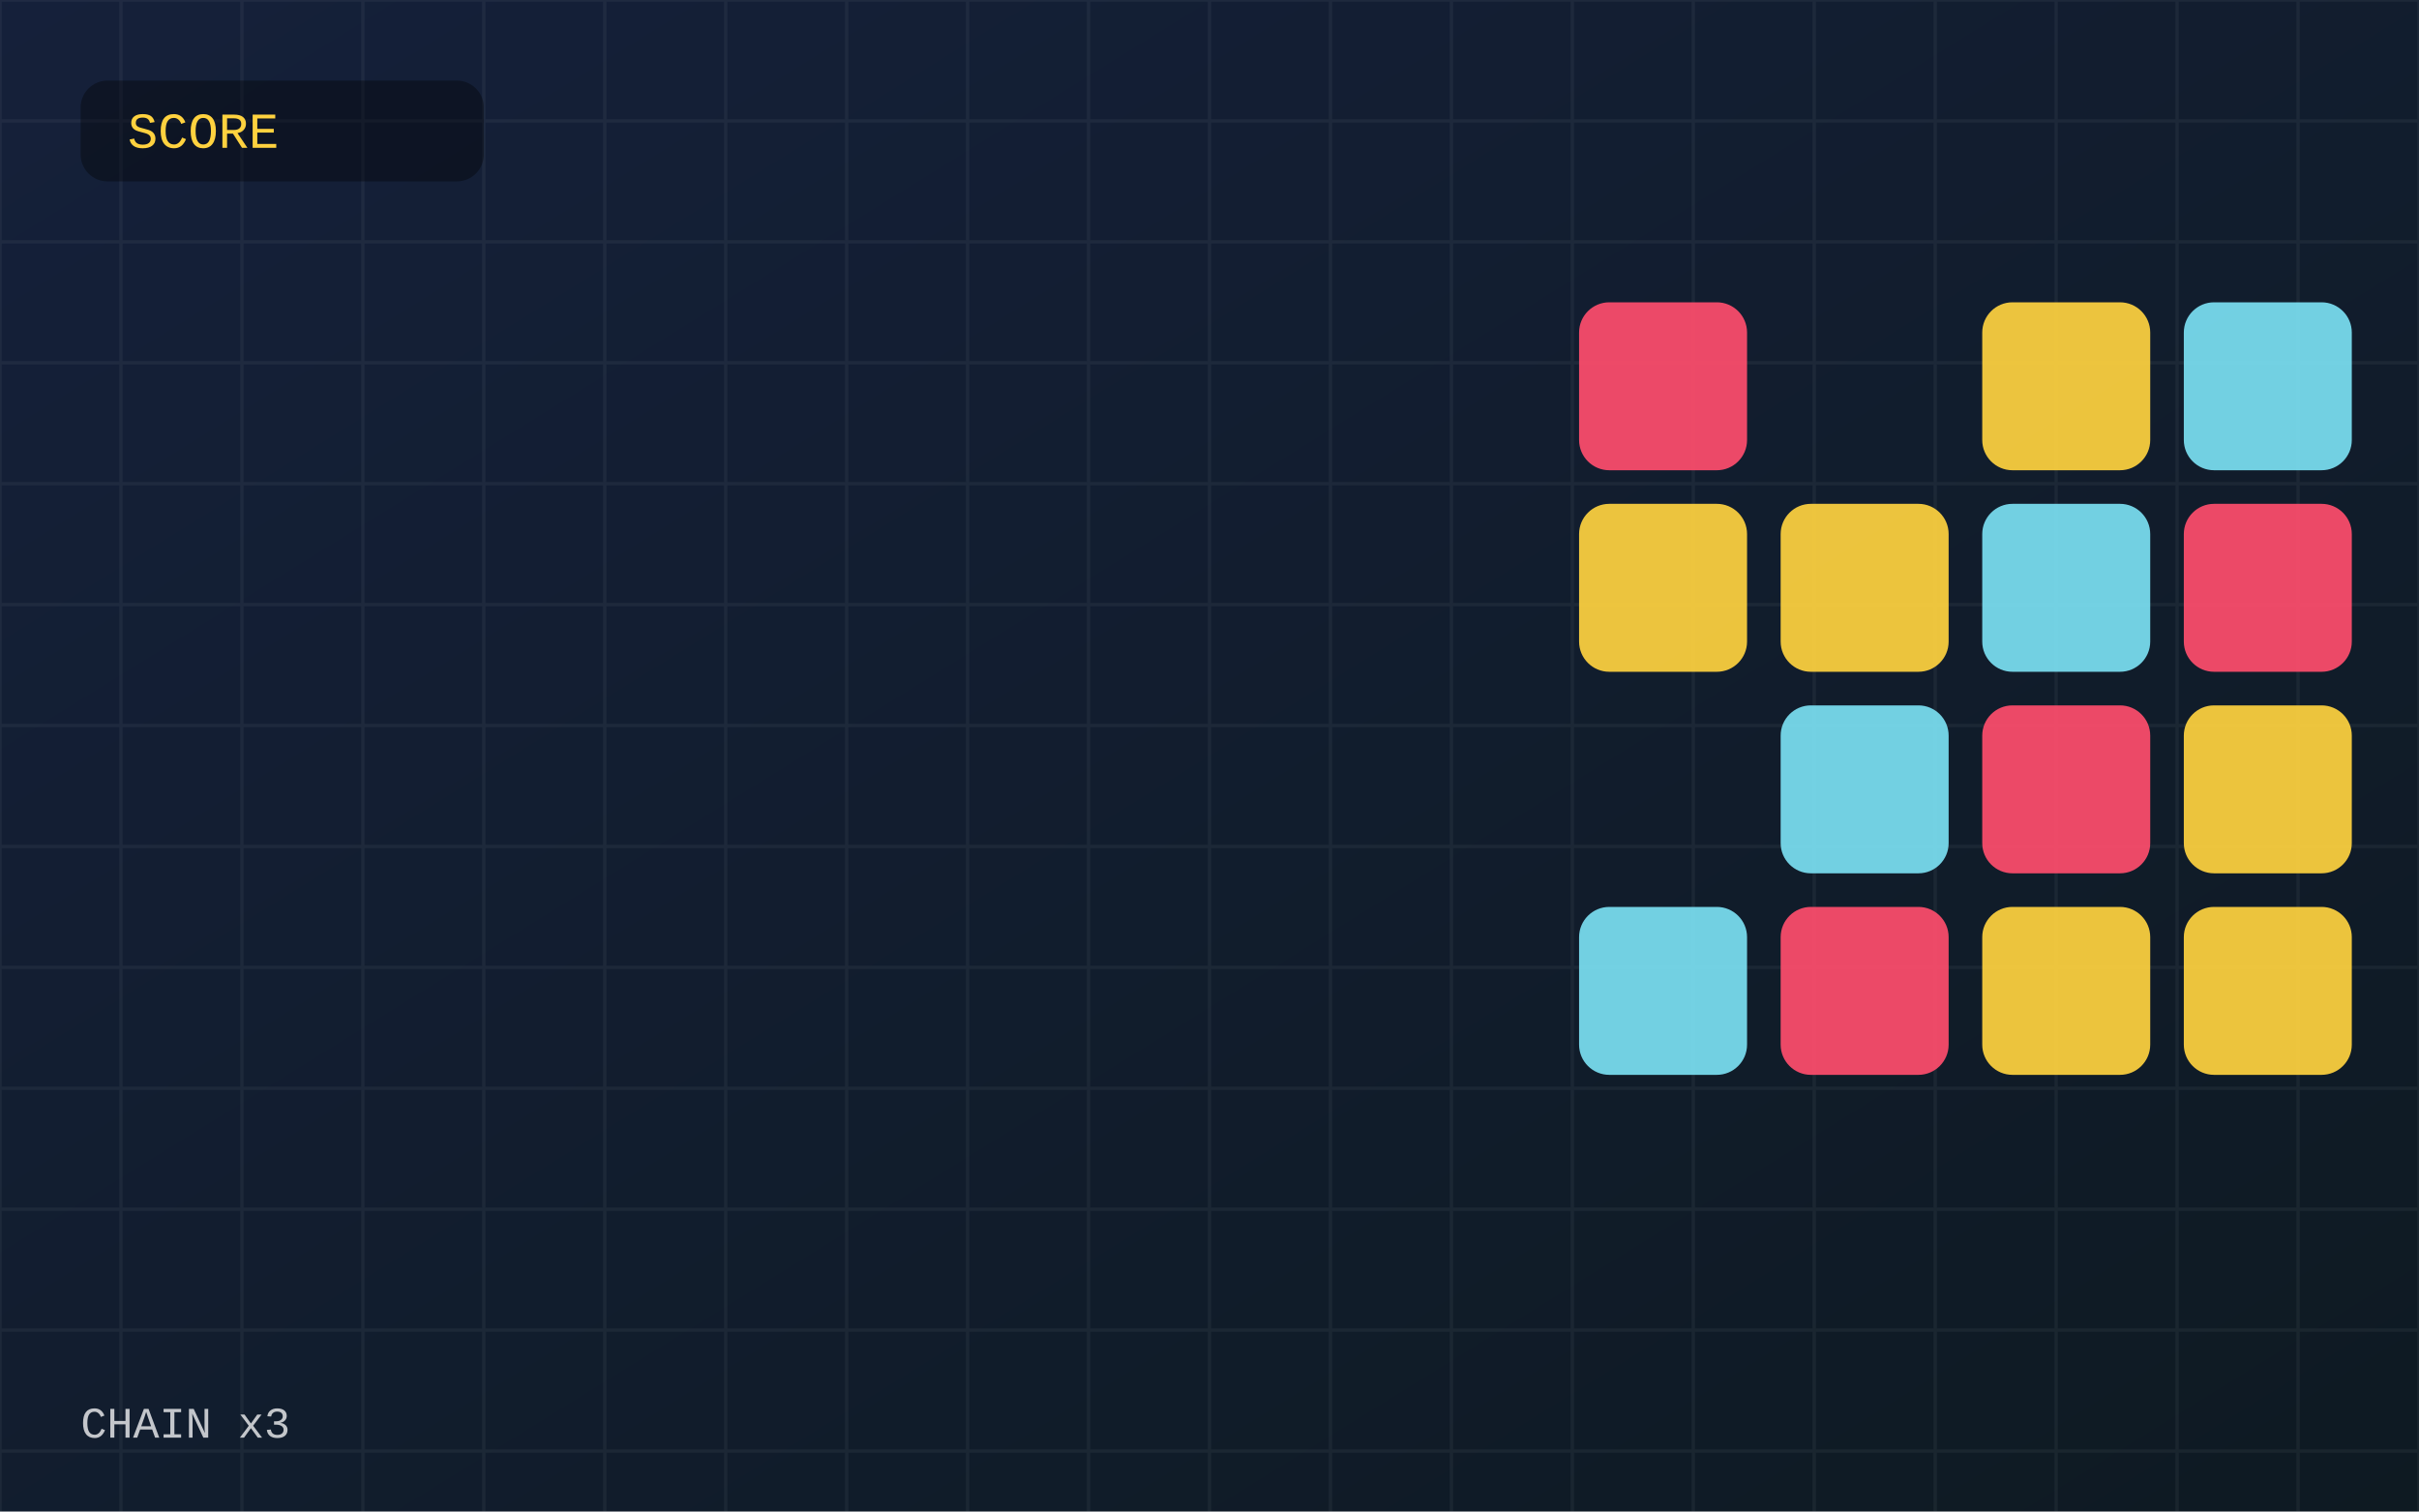
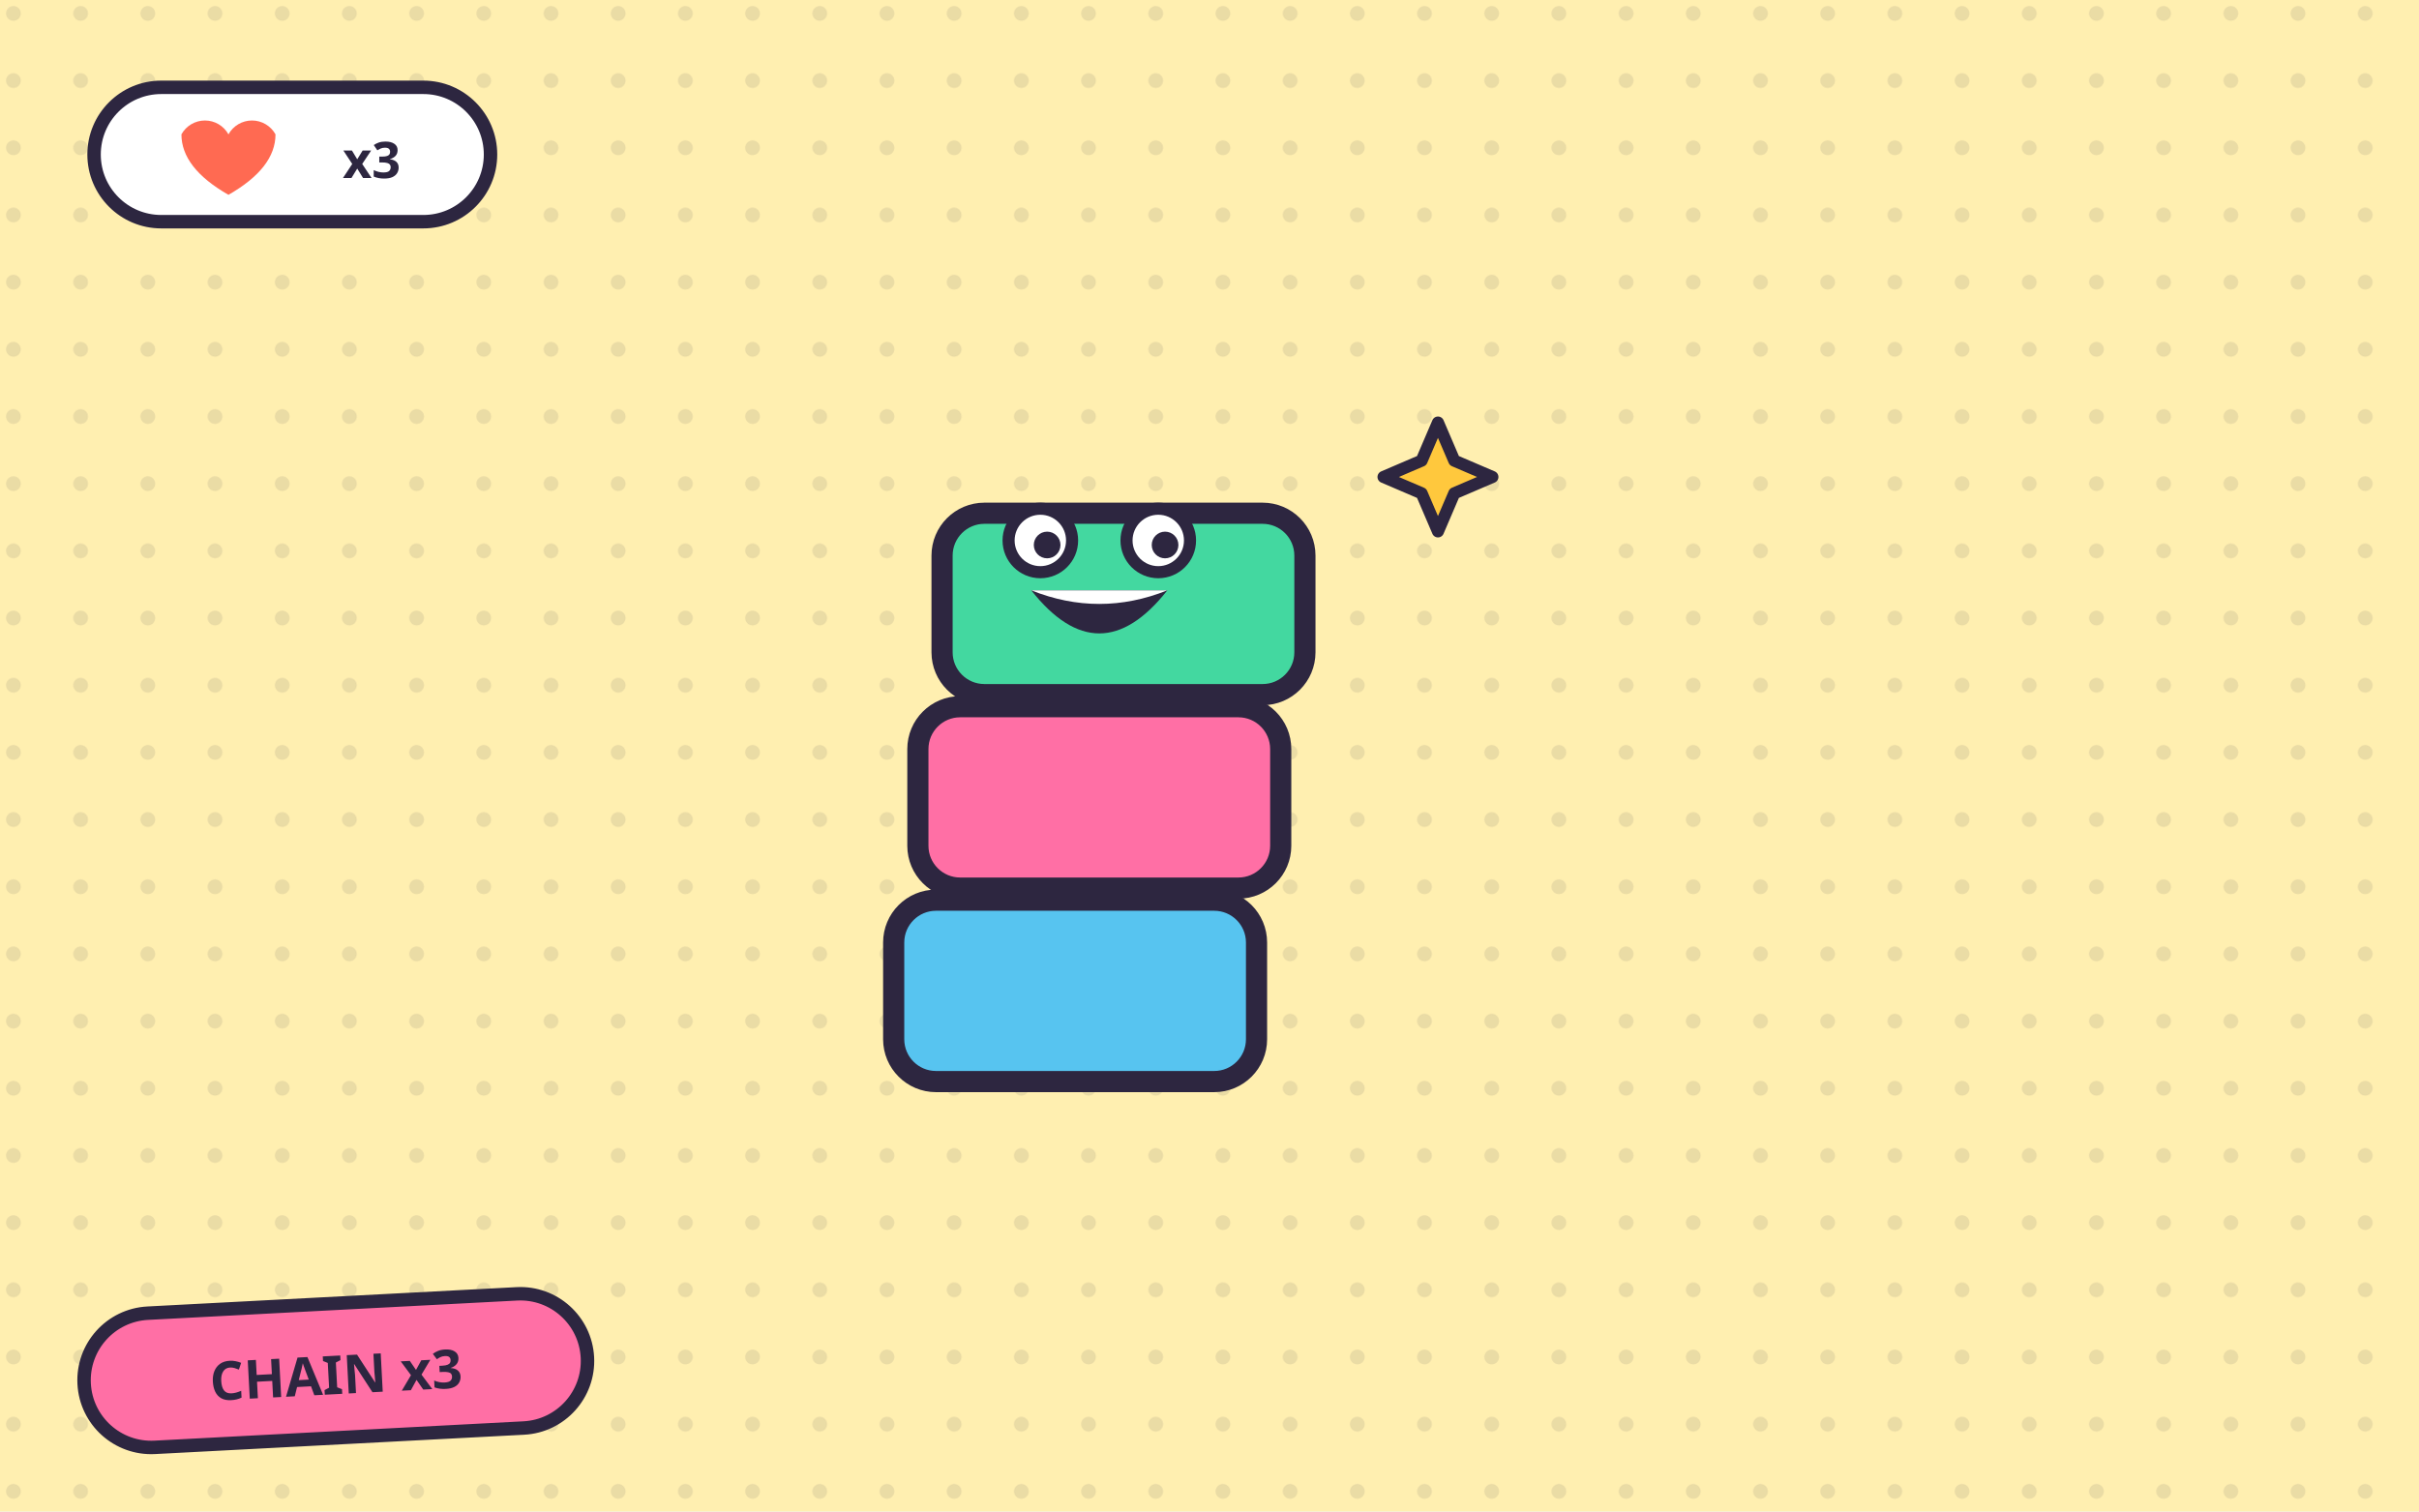
<svg xmlns="http://www.w3.org/2000/svg" viewBox="0 0 720 450" width="720" height="450">
+   <rect width="720" height="450" fill="#FFEFB0" />
  <defs>
-     <linearGradient id="sg" x1="0" y1="0" x2="1" y2="1">
-       <stop offset="0" stop-color="#15203A" />
-       <stop offset="1" stop-color="#0E1A22" />
-     </linearGradient>
+     <pattern id="ht" width="20" height="20" patternUnits="userSpaceOnUse">
+       <circle cx="4" cy="4" r="2.2" fill="#2D2640" opacity="0.1" />
+     </pattern>
  </defs>
-   <rect width="720" height="450" fill="url(#sg)" />
-   <g opacity="0.05" stroke="#ffffff" stroke-width="1">
-     <line x1="0" y1="0" x2="0" y2="450" />
-     <line x1="36" y1="0" x2="36" y2="450" />
-     <line x1="72" y1="0" x2="72" y2="450" />
-     <line x1="108" y1="0" x2="108" y2="450" />
-     <line x1="144" y1="0" x2="144" y2="450" />
-     <line x1="180" y1="0" x2="180" y2="450" />
-     <line x1="216" y1="0" x2="216" y2="450" />
-     <line x1="252" y1="0" x2="252" y2="450" />
-     <line x1="288" y1="0" x2="288" y2="450" />
-     <line x1="324" y1="0" x2="324" y2="450" />
-     <line x1="360" y1="0" x2="360" y2="450" />
-     <line x1="396" y1="0" x2="396" y2="450" />
-     <line x1="432" y1="0" x2="432" y2="450" />
-     <line x1="468" y1="0" x2="468" y2="450" />
-     <line x1="504" y1="0" x2="504" y2="450" />
-     <line x1="540" y1="0" x2="540" y2="450" />
-     <line x1="576" y1="0" x2="576" y2="450" />
-     <line x1="612" y1="0" x2="612" y2="450" />
-     <line x1="648" y1="0" x2="648" y2="450" />
-     <line x1="684" y1="0" x2="684" y2="450" />
-     <line x1="720" y1="0" x2="720" y2="450" />
-     <line x1="0" y1="0" x2="720" y2="0" />
-     <line x1="0" y1="36" x2="720" y2="36" />
-     <line x1="0" y1="72" x2="720" y2="72" />
-     <line x1="0" y1="108" x2="720" y2="108" />
-     <line x1="0" y1="144" x2="720" y2="144" />
-     <line x1="0" y1="180" x2="720" y2="180" />
-     <line x1="0" y1="216" x2="720" y2="216" />
-     <line x1="0" y1="252" x2="720" y2="252" />
-     <line x1="0" y1="288" x2="720" y2="288" />
-     <line x1="0" y1="324" x2="720" y2="324" />
-     <line x1="0" y1="360" x2="720" y2="360" />
-     <line x1="0" y1="396" x2="720" y2="396" />
-     <line x1="0" y1="432" x2="720" y2="432" />
+   <rect width="720" height="450" fill="url(#ht)" />
+   <g transform="translate(-40,-20) scale(0.9)">
+     <g>
+       <rect x="340" y="320" width="120" height="60" rx="14" fill="#57C4F0" stroke="#2D2640" stroke-width="7" stroke-linejoin="round" stroke-linecap="round" />
+       <rect x="348" y="256" width="120" height="60" rx="14" fill="#FF6FA5" stroke="#2D2640" stroke-width="7" stroke-linejoin="round" stroke-linecap="round" />
+       <rect x="356" y="192" width="120" height="60" rx="14" fill="#43D8A0" stroke="#2D2640" stroke-width="7" stroke-linejoin="round" stroke-linecap="round" />
+       <g>
+         <circle cx="388.5" cy="201.0" r="10.5" fill="#fff" stroke="#2D2640" stroke-width="4" stroke-linejoin="round" stroke-linecap="round" />
+         <circle cx="390.75" cy="202.5" r="4.41" fill="#2D2640" />
+         <circle cx="427.5" cy="201.0" r="10.5" fill="#fff" stroke="#2D2640" stroke-width="4" stroke-linejoin="round" stroke-linecap="round" />
+         <circle cx="429.75" cy="202.5" r="4.41" fill="#2D2640" />
+         <path d="M385.5 217.5 Q408 246.0 430.5 217.5 Z" fill="#2D2640" />
+         <path d="M385.5 217.5 Q408 226.5 430.5 217.5" fill="#fff" />
+       </g>
+       <path d="M520 162 L525.4 174.6 L538 180 L525.4 185.4 L520 198 L514.6 185.4 L502 180 L514.6 174.6 Z" fill="#FFC83D" stroke="#2D2640" stroke-width="4" stroke-linejoin="round" stroke-linecap="round" />
+     </g>
  </g>
-   <g>
-     <rect x="470" y="90" width="50" height="50" rx="9" fill="#FF4D6D" opacity="0.92" />
-     <rect x="470" y="150" width="50" height="50" rx="9" fill="#FFD23F" opacity="0.92" />
-     <rect x="470" y="270" width="50" height="50" rx="9" fill="#7BDFF2" opacity="0.92" />
-     <rect x="530" y="150" width="50" height="50" rx="9" fill="#FFD23F" opacity="0.92" />
-     <rect x="530" y="210" width="50" height="50" rx="9" fill="#7BDFF2" opacity="0.92" />
-     <rect x="530" y="270" width="50" height="50" rx="9" fill="#FF4D6D" opacity="0.92" />
-     <rect x="590" y="90" width="50" height="50" rx="9" fill="#FFD23F" opacity="0.92" />
-     <rect x="590" y="150" width="50" height="50" rx="9" fill="#7BDFF2" opacity="0.92" />
-     <rect x="590" y="210" width="50" height="50" rx="9" fill="#FF4D6D" opacity="0.92" />
-     <rect x="590" y="270" width="50" height="50" rx="9" fill="#FFD23F" opacity="0.92" />
-     <rect x="650" y="90" width="50" height="50" rx="9" fill="#7BDFF2" opacity="0.92" />
-     <rect x="650" y="150" width="50" height="50" rx="9" fill="#FF4D6D" opacity="0.92" />
-     <rect x="650" y="210" width="50" height="50" rx="9" fill="#FFD23F" opacity="0.92" />
-     <rect x="650" y="270" width="50" height="50" rx="9" fill="#FFD23F" opacity="0.92" />
+   <g transform="translate(28,26)">
+     <rect width="118" height="40" rx="20" fill="#fff" stroke="#2D2640" stroke-width="4" stroke-linejoin="round" stroke-linecap="round" />
+     <path d="M26 14 a8 8 0 0 1 14 0 a8 8 0 0 1 14 0 q0 10 -14 18 q-14 -8 -14 -18 Z" fill="#FF6A52" />
+     <text x="74" y="27" font-family="Arial Black,sans-serif" font-weight="900" font-size="15" fill="#2D2640">x3</text>
  </g>
-   <rect x="24" y="24" width="120" height="30" rx="8" fill="#000" opacity="0.35" />
-   <text x="38" y="44" font-family="Courier New, monospace" font-size="15" fill="#FFD23F">SCORE</text>
-   <text x="24" y="428" font-family="Courier New, monospace" font-size="13" fill="#ffffff" opacity="0.75">CHAIN x3</text>
+   <g transform="translate(24,392) rotate(-3)">
+     <rect width="150" height="40" rx="20" fill="#FF6FA5" stroke="#2D2640" stroke-width="4" stroke-linejoin="round" stroke-linecap="round" />
+     <text x="75" y="27" font-family="Arial Black,sans-serif" font-weight="900" font-size="16" fill="#2D2640" text-anchor="middle">CHAIN x3</text>
+   </g>
</svg>
